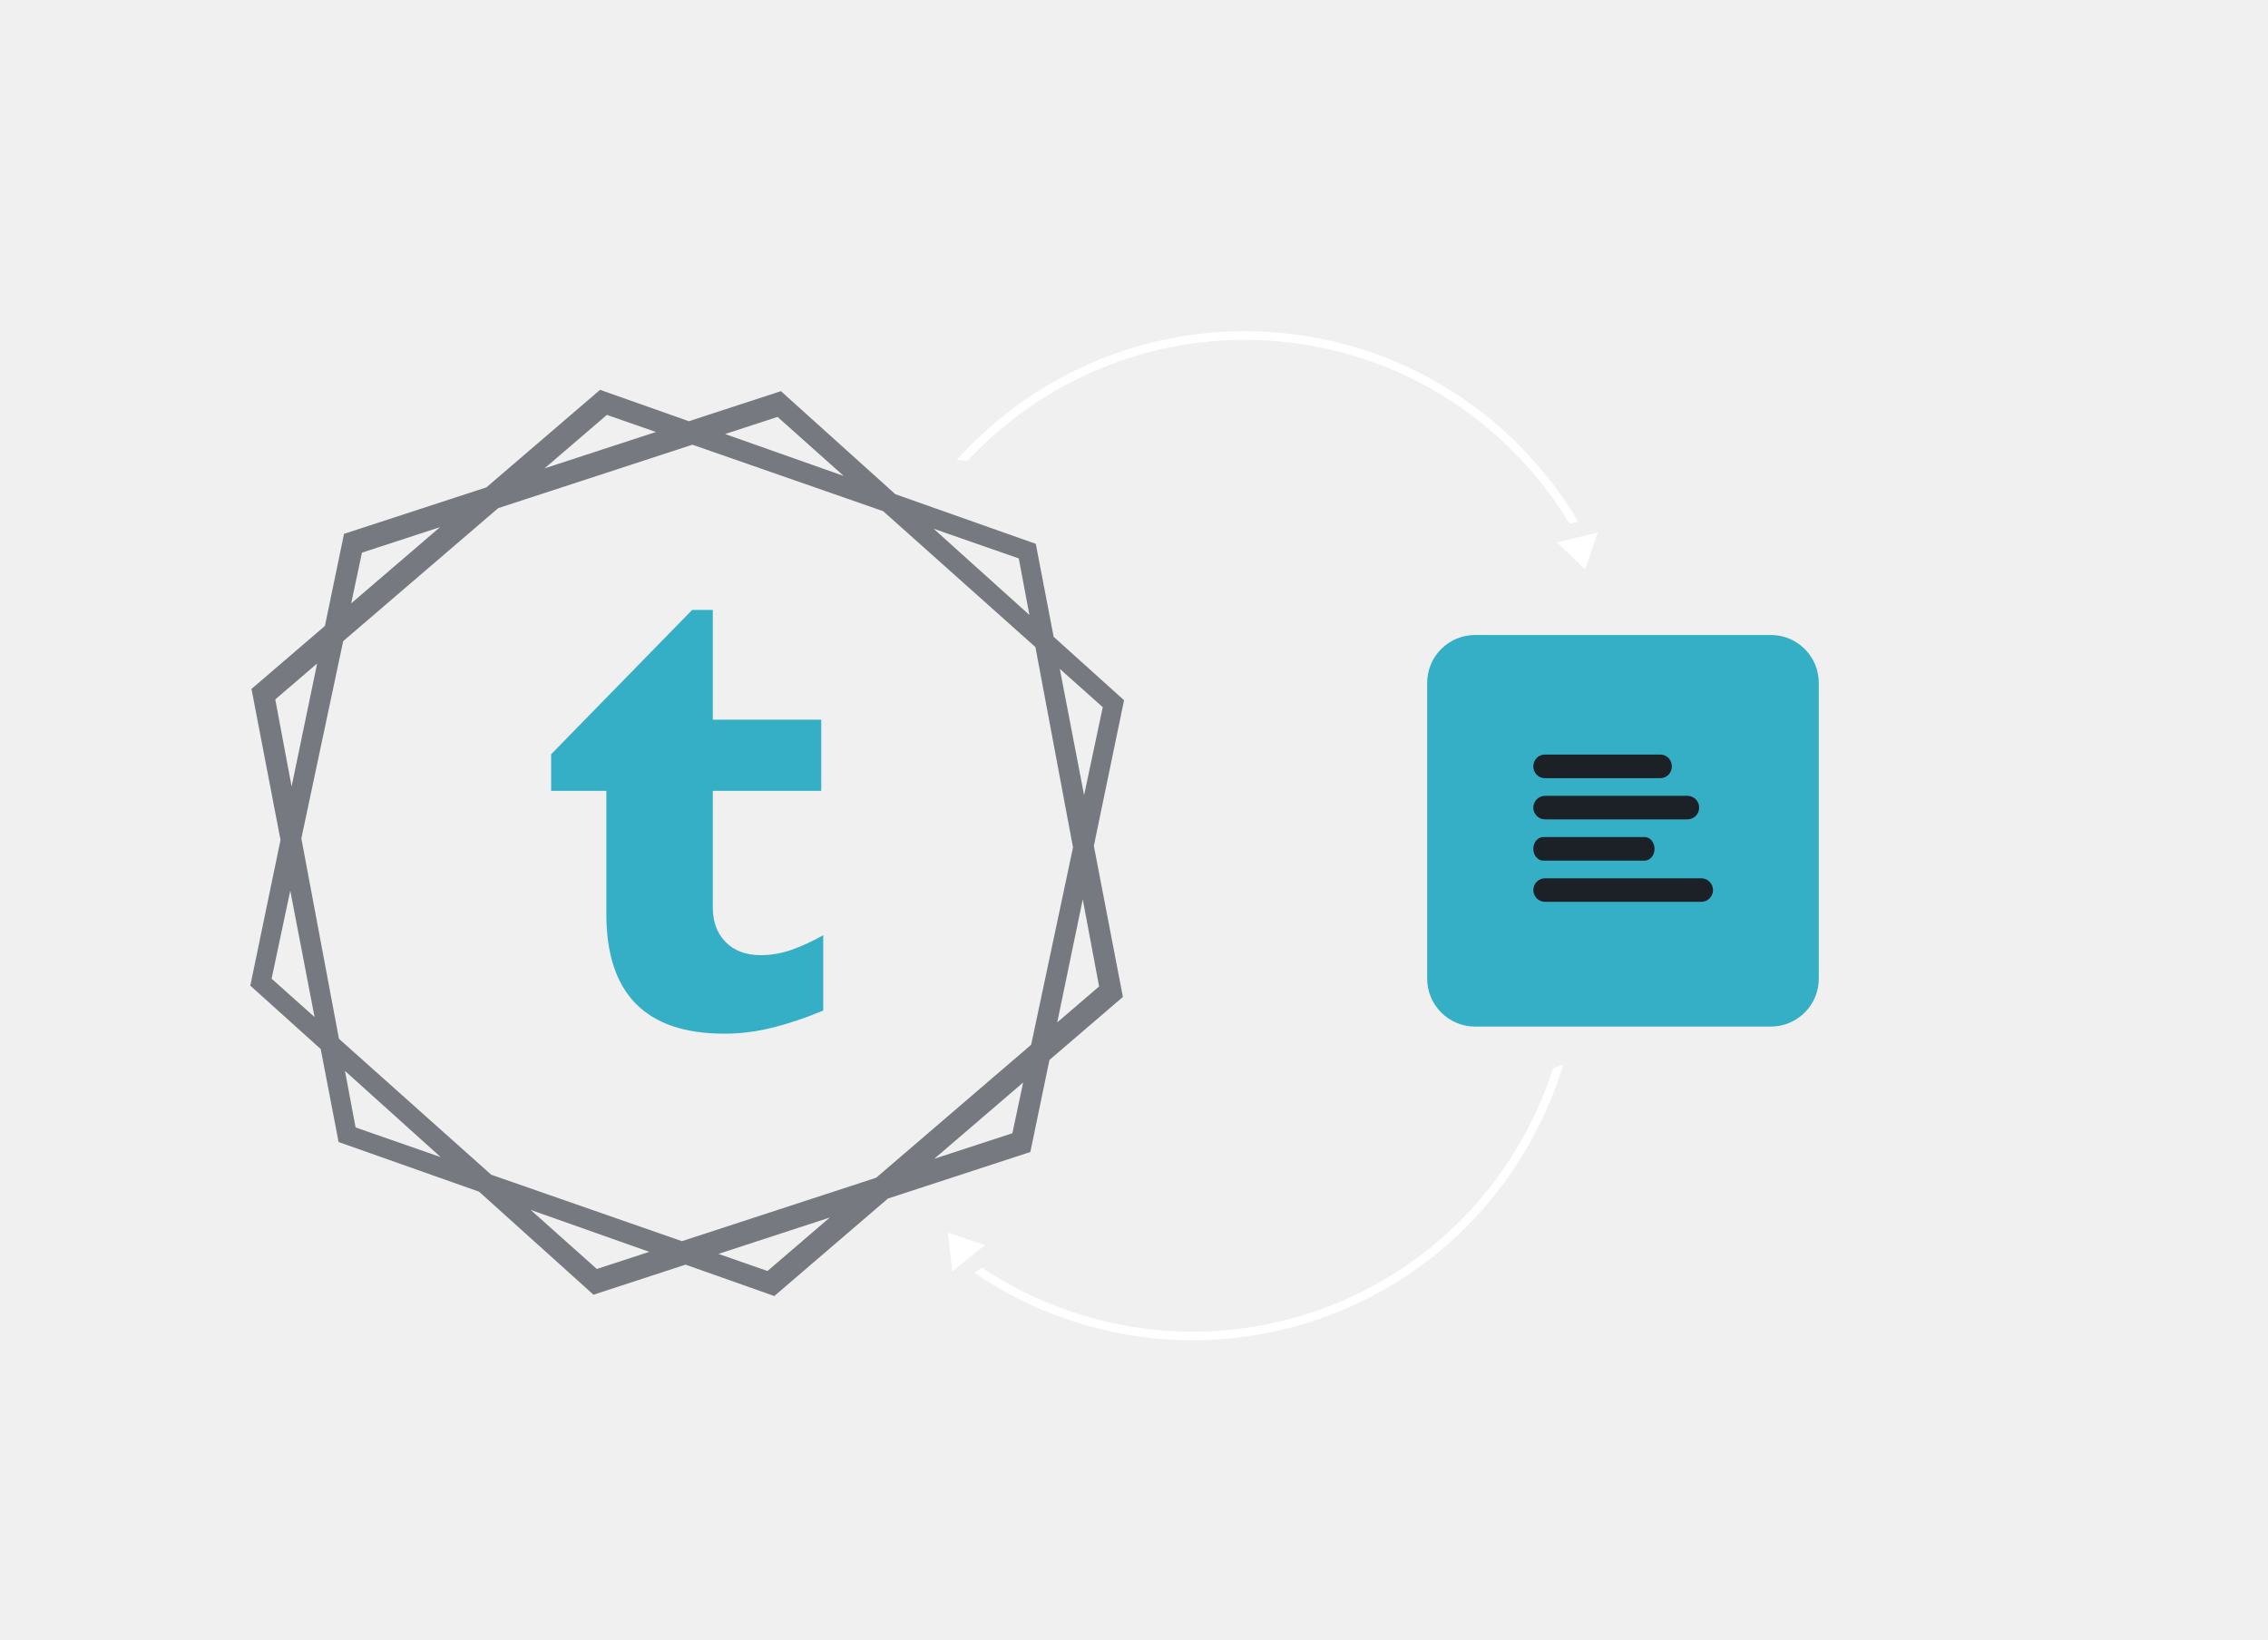
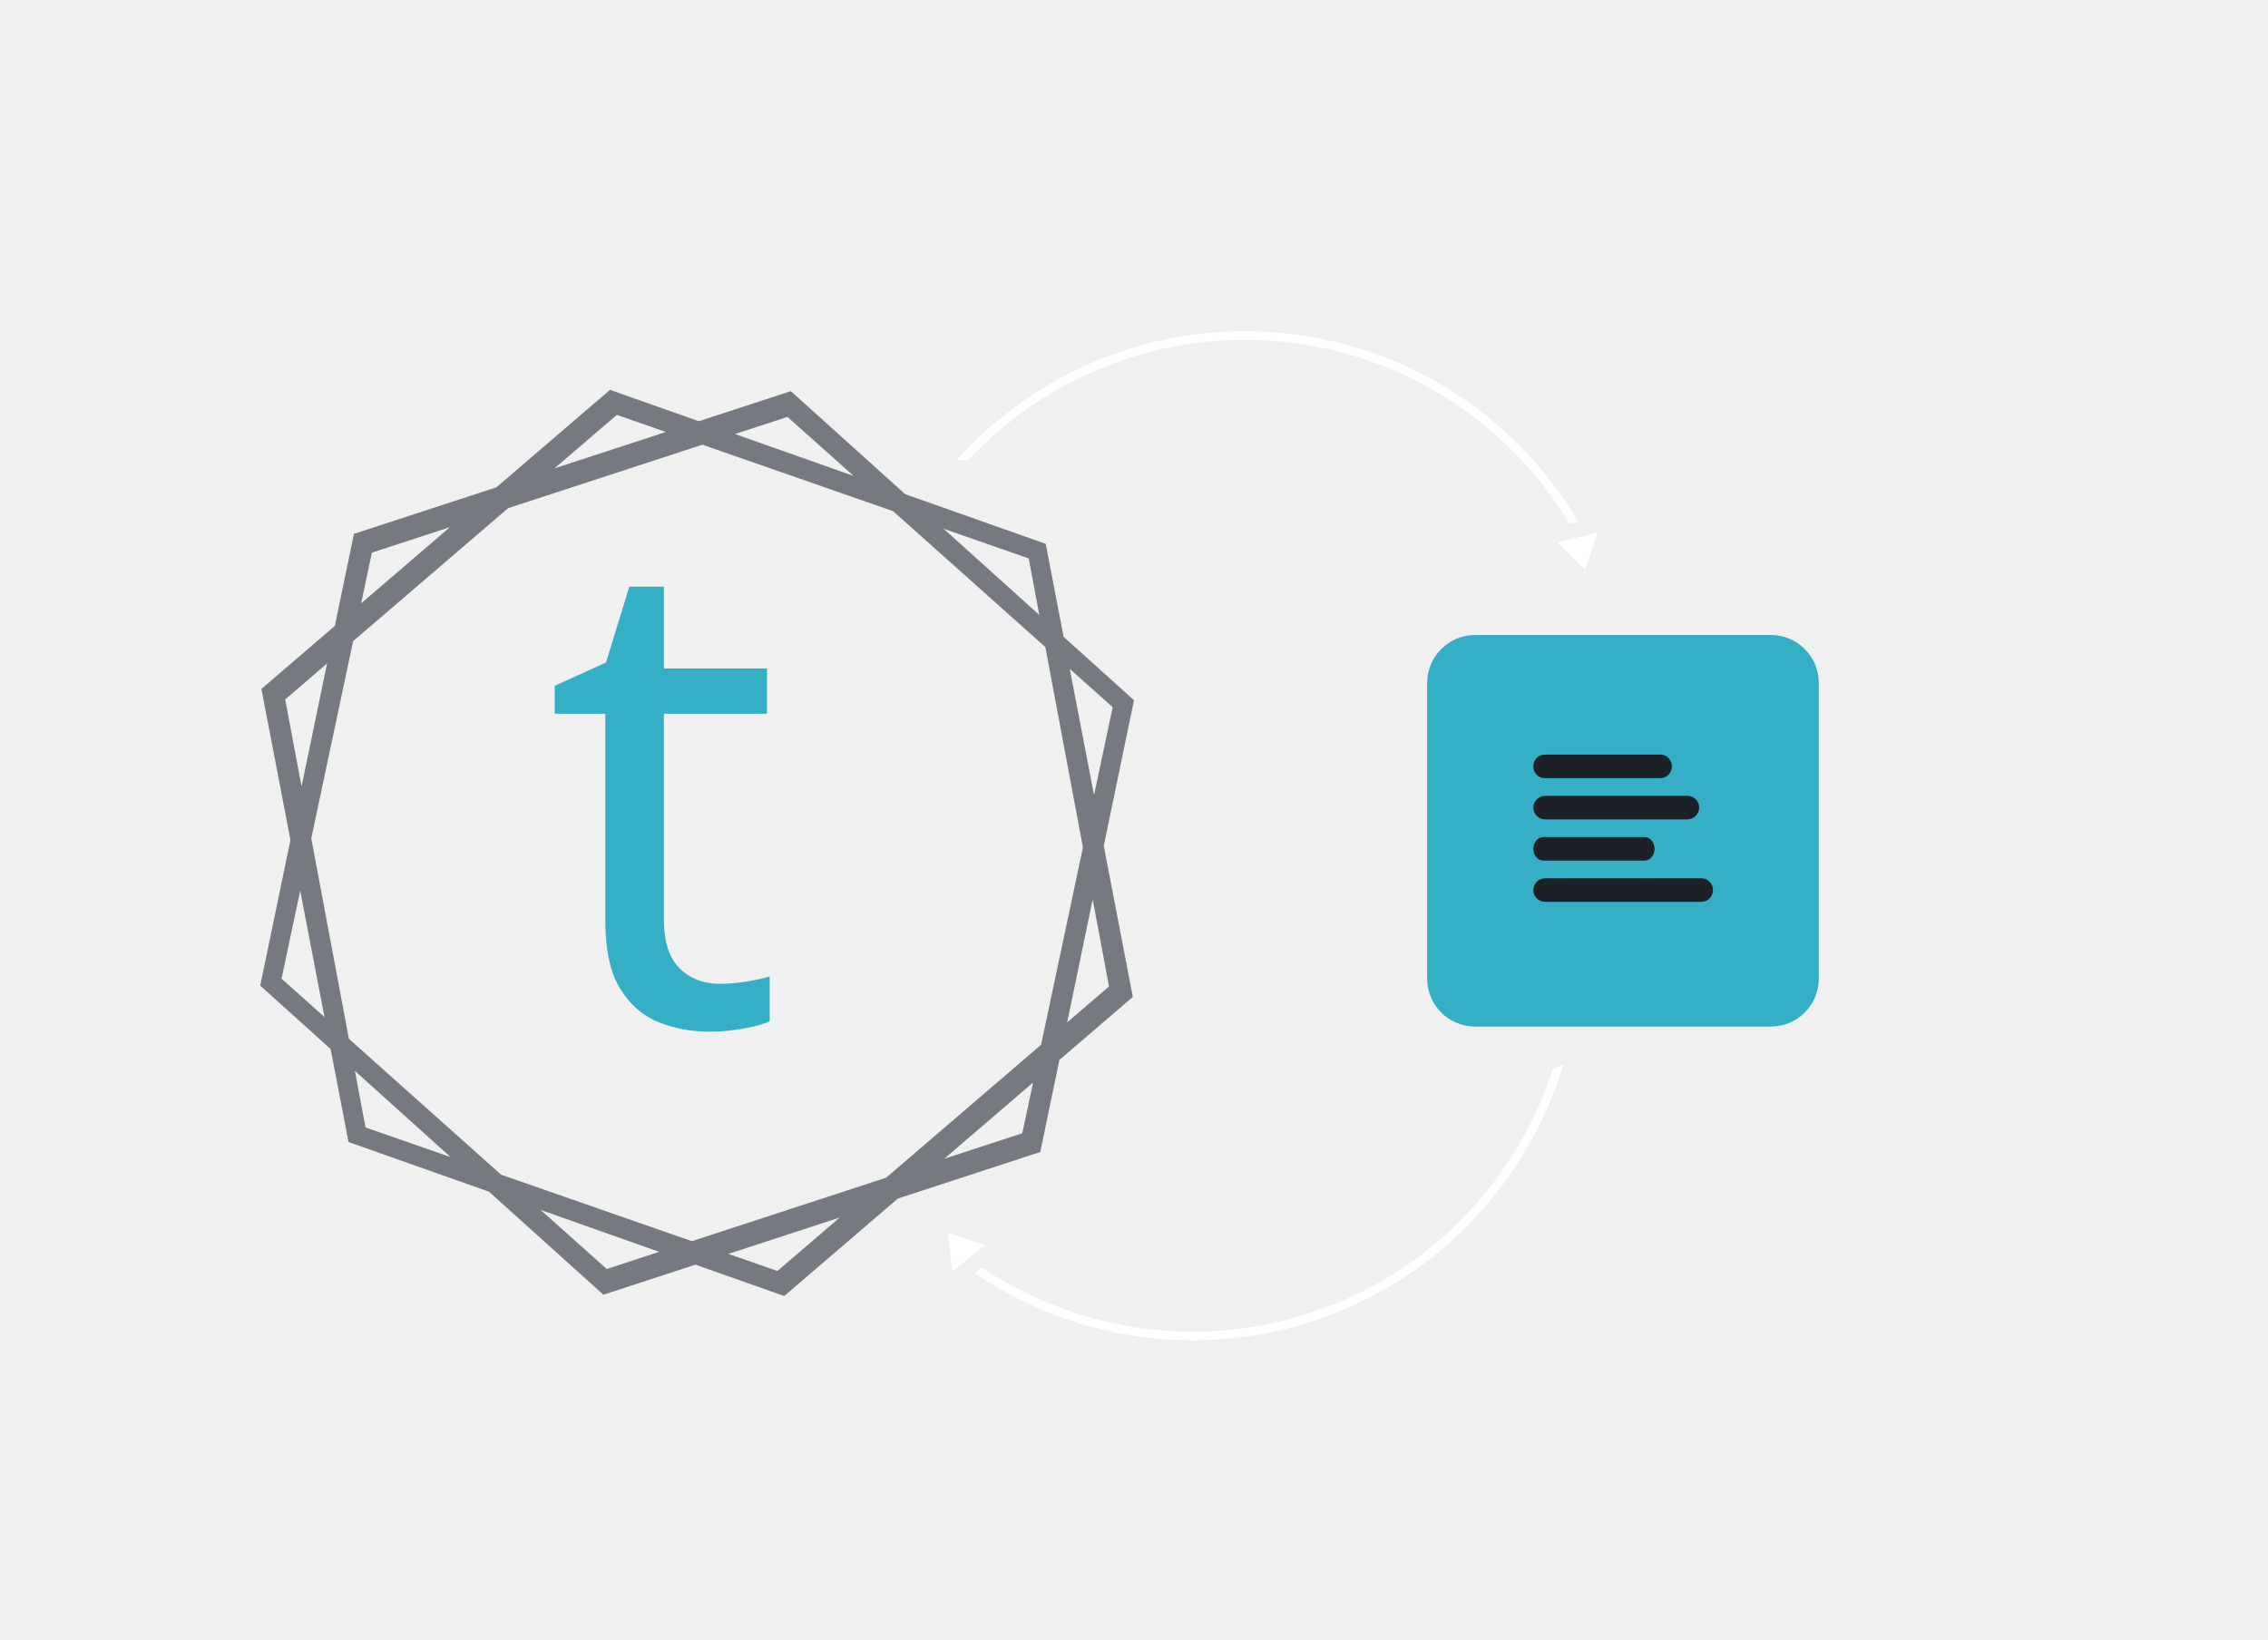
<svg xmlns="http://www.w3.org/2000/svg" version="1.1" id="Layer_1" x="0px" y="0px" width="527px" height="381px" viewBox="0 0 527 381" enable-background="new 0 0 527 381" xml:space="preserve">
-   <path fill="#767A80" d="M254.171,196.579l7.021-33.849l-16.359-14.738l-4.154-21.607l-32.646-11.541l-26.579-23.943l-21.387,6.987  l-20.631-7.293l-26.405,22.659l-33.093,10.811l-4.438,21.395l-17.065,14.644l6.747,35.1l-7.021,33.854l16.362,14.738l4.153,21.606  l32.642,11.539l26.582,23.943l21.389-6.986l20.631,7.293l26.406-22.659l33.09-10.811l4.438-21.394l17.067-14.645L254.171,196.579z   M256.239,164.347l-4.335,20.443l-5.642-29.35L256.239,164.347z M249.328,196.942l-9.725,45.852l-36.011,30.901l-45.135,14.745  l-44.321-15.446l-35.375-31.582l-8.737-46.571l9.723-45.846l36.014-30.904l45.133-14.744l44.319,15.445l35.379,31.585  L249.328,196.942z M236.727,129.775l2.465,13.137l-22.231-20.026L236.727,129.775z M180.674,96.885l15.37,13.721l-27.556-9.74  L180.674,96.885z M141.016,96.419l11.394,3.971l-25.867,8.45L141.016,96.419z M84.107,128.432l18.142-5.927l-20.641,17.712  L84.107,128.432z M63.965,162.539l9.722-8.343L67.76,182.77L63.965,162.539z M63.11,227.44l4.337-20.447l5.643,29.356L63.11,227.44z   M82.626,262.012l-2.464-13.134L102.39,268.9L82.626,262.012z M138.678,294.902l-15.371-13.722l27.557,9.74L138.678,294.902z   M178.337,295.368l-11.394-3.971l25.868-8.45L178.337,295.368z M235.243,263.356l-18.139,5.925l20.638-17.709L235.243,263.356z   M251.592,209.012l3.796,20.237l-9.724,8.345L251.592,209.012z" />
-   <g>
-     <path fill="#35AFC6" d="M128.061,175.288l32.774-33.547h4.792v25.508h25.199v16.542h-25.199v27.055c0,3.4,1.005,6.106,3.015,8.116   s4.716,3.015,8.116,3.015c2.37,0,4.716-0.398,7.034-1.196c2.319-0.797,4.817-1.944,7.498-3.441v17.505   c-3.905,1.638-7.759,2.945-11.561,3.916s-7.602,1.459-11.404,1.459c-18.29,0-27.434-9.275-27.434-27.827v-7.421v-21.18h-12.831   V175.288z" />
-   </g>
+   <path fill="#767A80" d="M256.479,196.579l7.021-33.849l-16.36-14.738l-4.154-21.607l-32.646-11.541l-26.58-23.943l-21.386,6.987  l-20.631-7.293l-26.405,22.659l-33.093,10.811l-4.438,21.395l-17.065,14.644l6.747,35.1l-7.022,33.854l16.363,14.738l4.153,21.606  l32.642,11.539l26.582,23.943l21.388-6.986l20.631,7.293l26.406-22.659l33.09-10.811l4.438-21.394l17.067-14.645L256.479,196.579z   M258.548,164.347l-4.335,20.443l-5.642-29.35L258.548,164.347z M251.636,196.942l-9.724,45.852l-36.011,30.901l-45.135,14.745  l-44.321-15.446L81.07,241.412l-8.737-46.571l9.722-45.846l36.014-30.904l45.133-14.744l44.319,15.445l35.379,31.585  L251.636,196.942z M239.035,129.775l2.465,13.137l-22.232-20.026L239.035,129.775z M182.982,96.885l15.37,13.721l-27.555-9.74  L182.982,96.885z M143.324,96.419l11.393,3.971l-25.867,8.45L143.324,96.419z M86.416,128.432l18.141-5.927l-20.64,17.712  L86.416,128.432z M66.273,162.539l9.722-8.343l-5.927,28.574L66.273,162.539z M65.419,227.44l4.337-20.447l5.642,29.356  L65.419,227.44z M84.934,262.012l-2.464-13.134l22.228,20.022L84.934,262.012z M140.986,294.902l-15.371-13.722l27.557,9.74  L140.986,294.902z M180.645,295.368l-11.393-3.971l25.868-8.45L180.645,295.368z M237.551,263.356l-18.138,5.925l20.637-17.709  L237.551,263.356z M253.9,209.012l3.796,20.237l-9.724,8.345L253.9,209.012z" />
+   <text transform="matrix(1 0 0 1 126.4414 238.209)" fill="#35AFC6" font-family="'Gibson-Bold'" font-size="154.597">t</text>
  <g>
    <path fill="#35AFC6" d="M422.62,227.424c0,6.153-4.988,11.143-11.143,11.143h-68.713c-6.154,0-11.144-4.989-11.144-11.143V158.71   c0-6.154,4.989-11.143,11.144-11.143h68.713c6.154,0,11.143,4.989,11.143,11.143V227.424z" />
    <path fill="#1B2127" d="M388.478,178.099c0,1.512-1.177,2.738-2.628,2.738h-26.936c-1.451,0-2.628-1.226-2.628-2.738   c0-1.512,1.177-2.738,2.628-2.738h26.936C387.301,175.361,388.478,176.587,388.478,178.099" />
    <path fill="#1B2127" d="M392.086,184.944h-5h-23.062h-5c-1.512,0-2.738,1.226-2.738,2.738c0,1.512,1.227,2.737,2.738,2.737h5   h23.062h5c1.513,0,2.738-1.225,2.738-2.737C394.824,186.17,393.599,184.944,392.086,184.944" />
    <path fill="#1B2127" d="M384.456,197.264c0,1.512-1.03,2.738-2.3,2.738h-23.57c-1.27,0-2.299-1.227-2.299-2.738   s1.029-2.738,2.299-2.738h23.57C383.426,194.525,384.456,195.752,384.456,197.264" />
    <path fill="#1B2127" d="M395.3,204.108h-8.213h-19.85h-8.213c-1.512,0-2.737,1.226-2.737,2.737c0,1.513,1.226,2.738,2.737,2.738   h8.213h19.85h8.213c1.512,0,2.738-1.226,2.738-2.738C398.038,205.334,396.812,204.108,395.3,204.108" />
    <polygon fill-rule="evenodd" clip-rule="evenodd" fill="#FFFFFF" points="361.797,126.06 368.329,132.336 371.259,123.762  " />
    <path fill="#FFFFFF" d="M298.555,77.456c-29.719-3.085-57.607,8.728-76.23,29.383l2.473,0.257   c18.2-19.528,45.014-30.614,73.55-27.651c28.537,2.963,52.503,19.321,66.302,42.171l0.272,0.029l1.802-0.435   C352.671,97.517,327.996,80.513,298.555,77.456" />
    <polygon fill-rule="evenodd" clip-rule="evenodd" fill="#FFFFFF" points="220.274,286.467 221.272,295.473 228.856,289.368  " />
    <path fill="#FFFFFF" d="M306.771,306.436c28.205-9.855,48.416-32.414,56.478-59.031l-2.348,0.82   c-8.158,25.416-27.705,46.859-54.79,56.322c-27.084,9.464-55.733,4.86-77.945-9.944l-0.259,0.091l-1.445,1.16   C249.262,311.313,278.826,316.199,306.771,306.436" />
  </g>
</svg>
